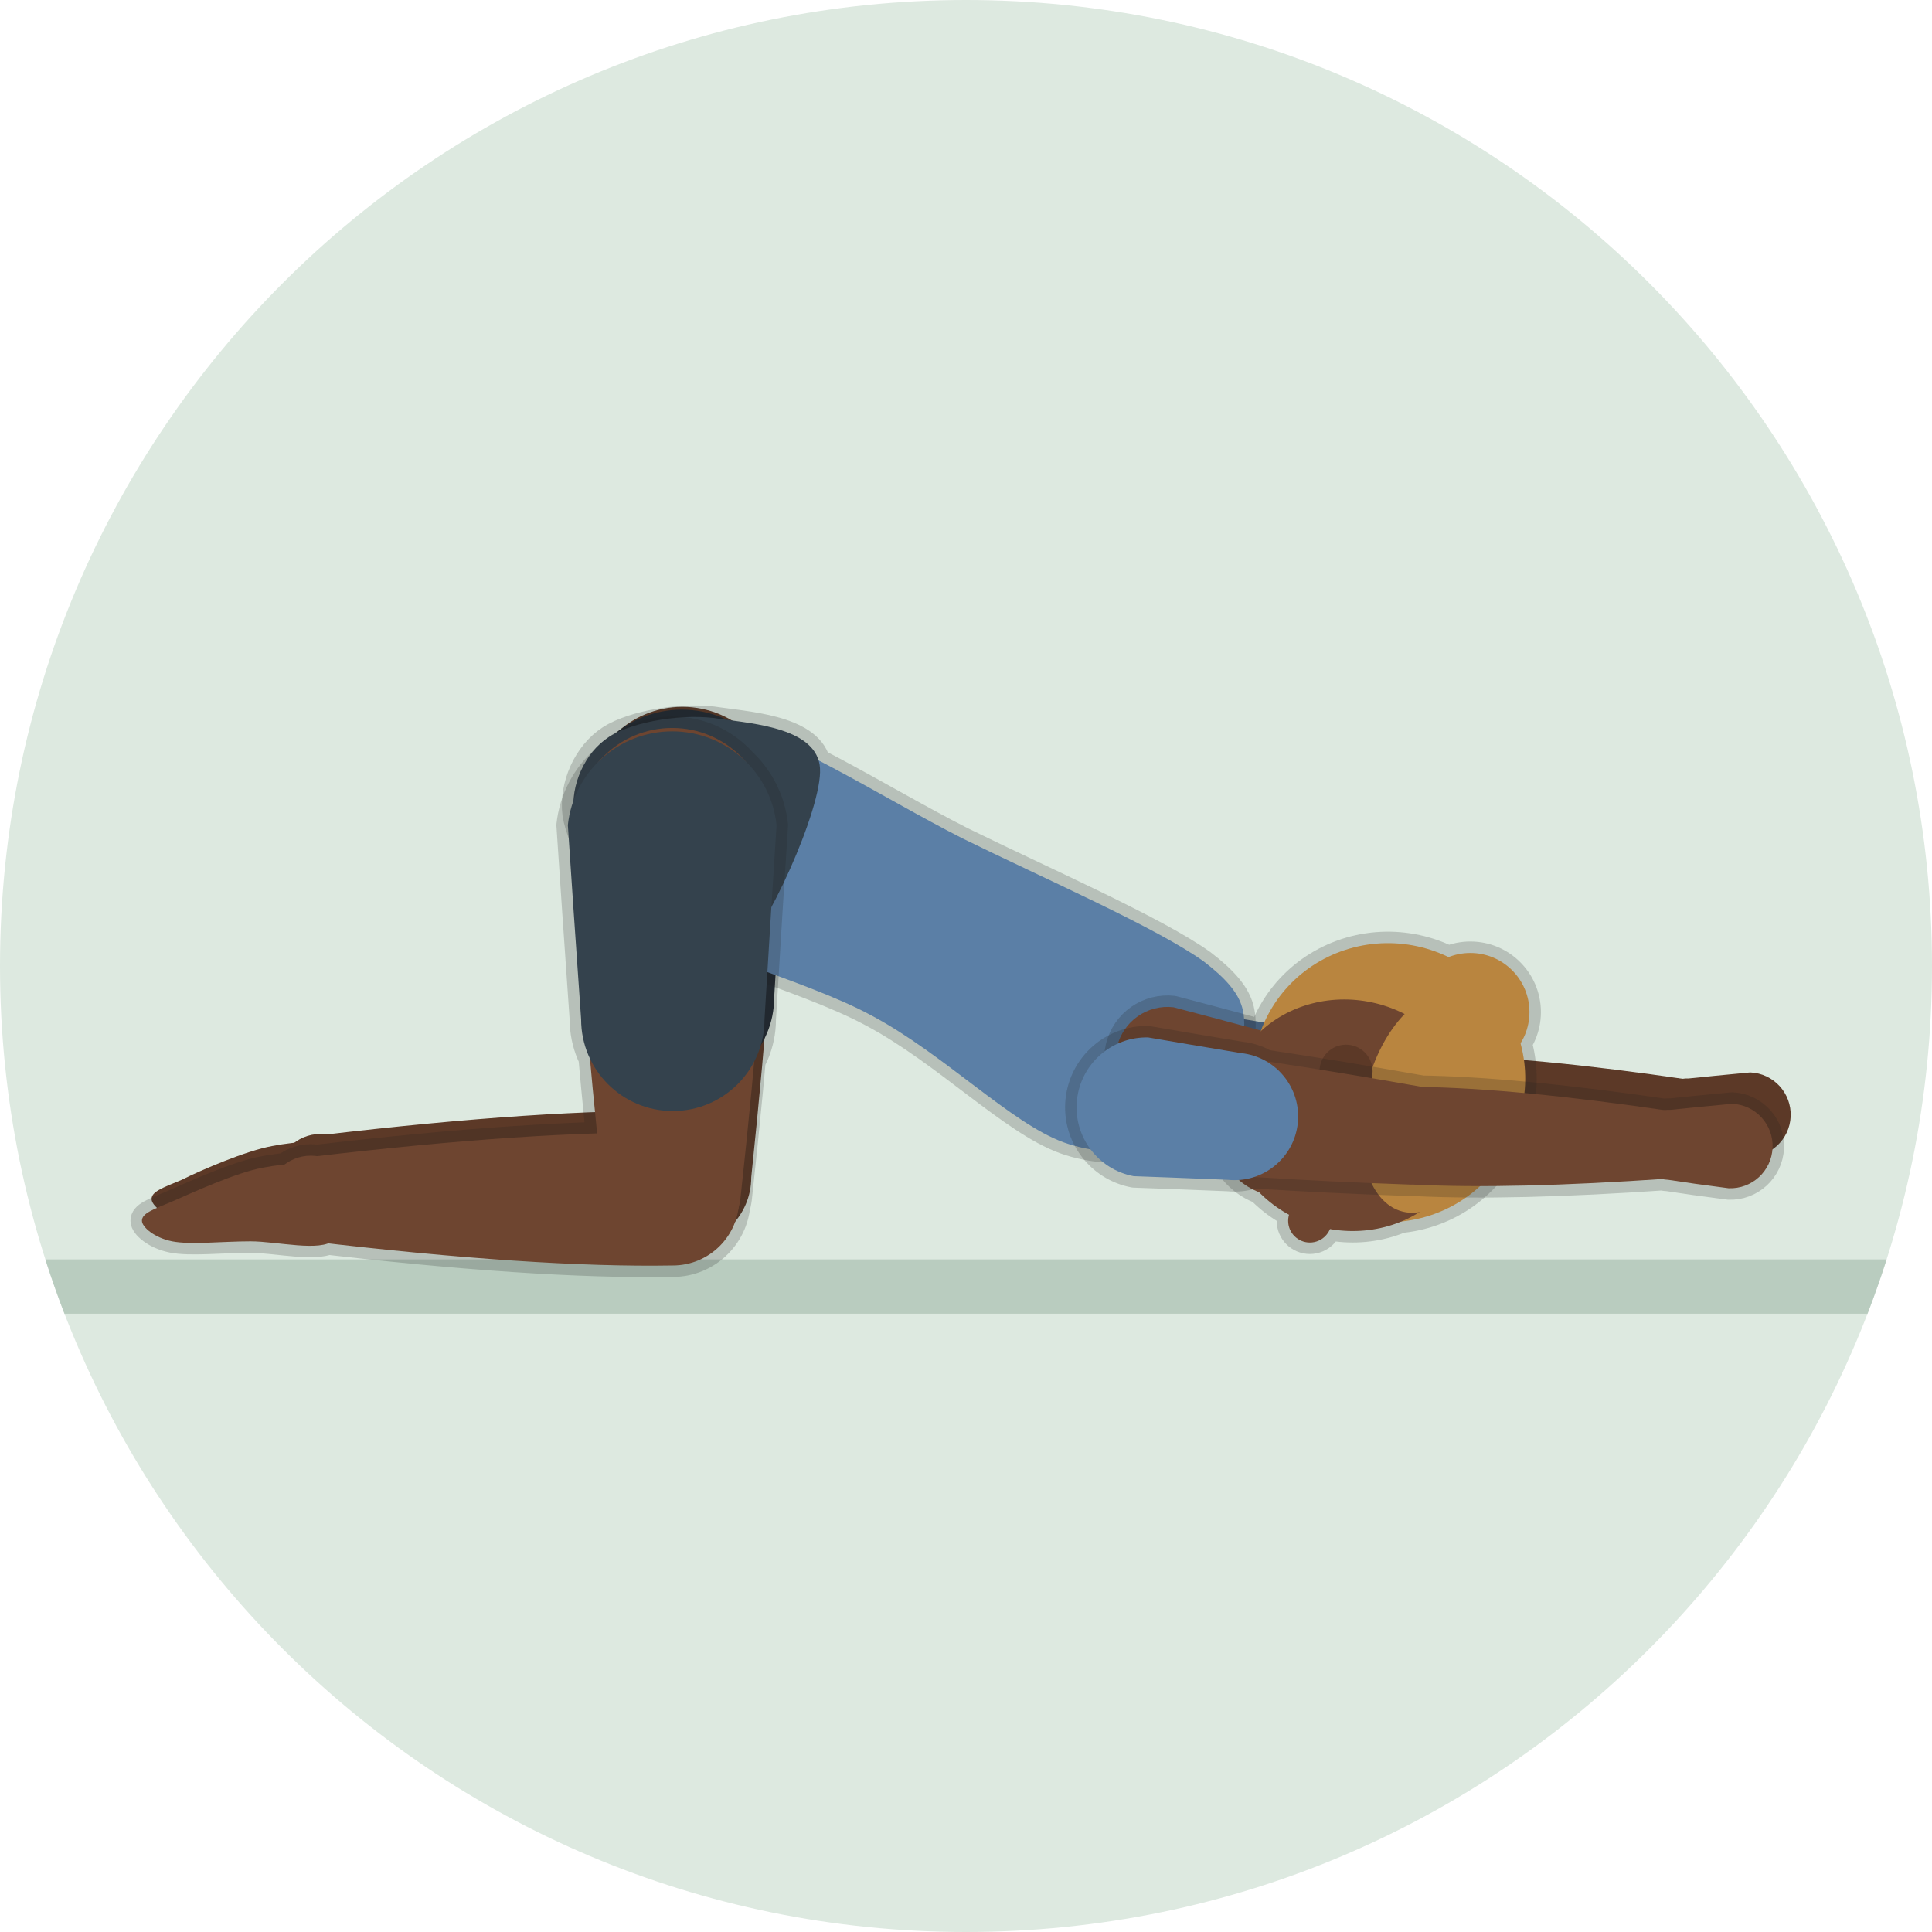
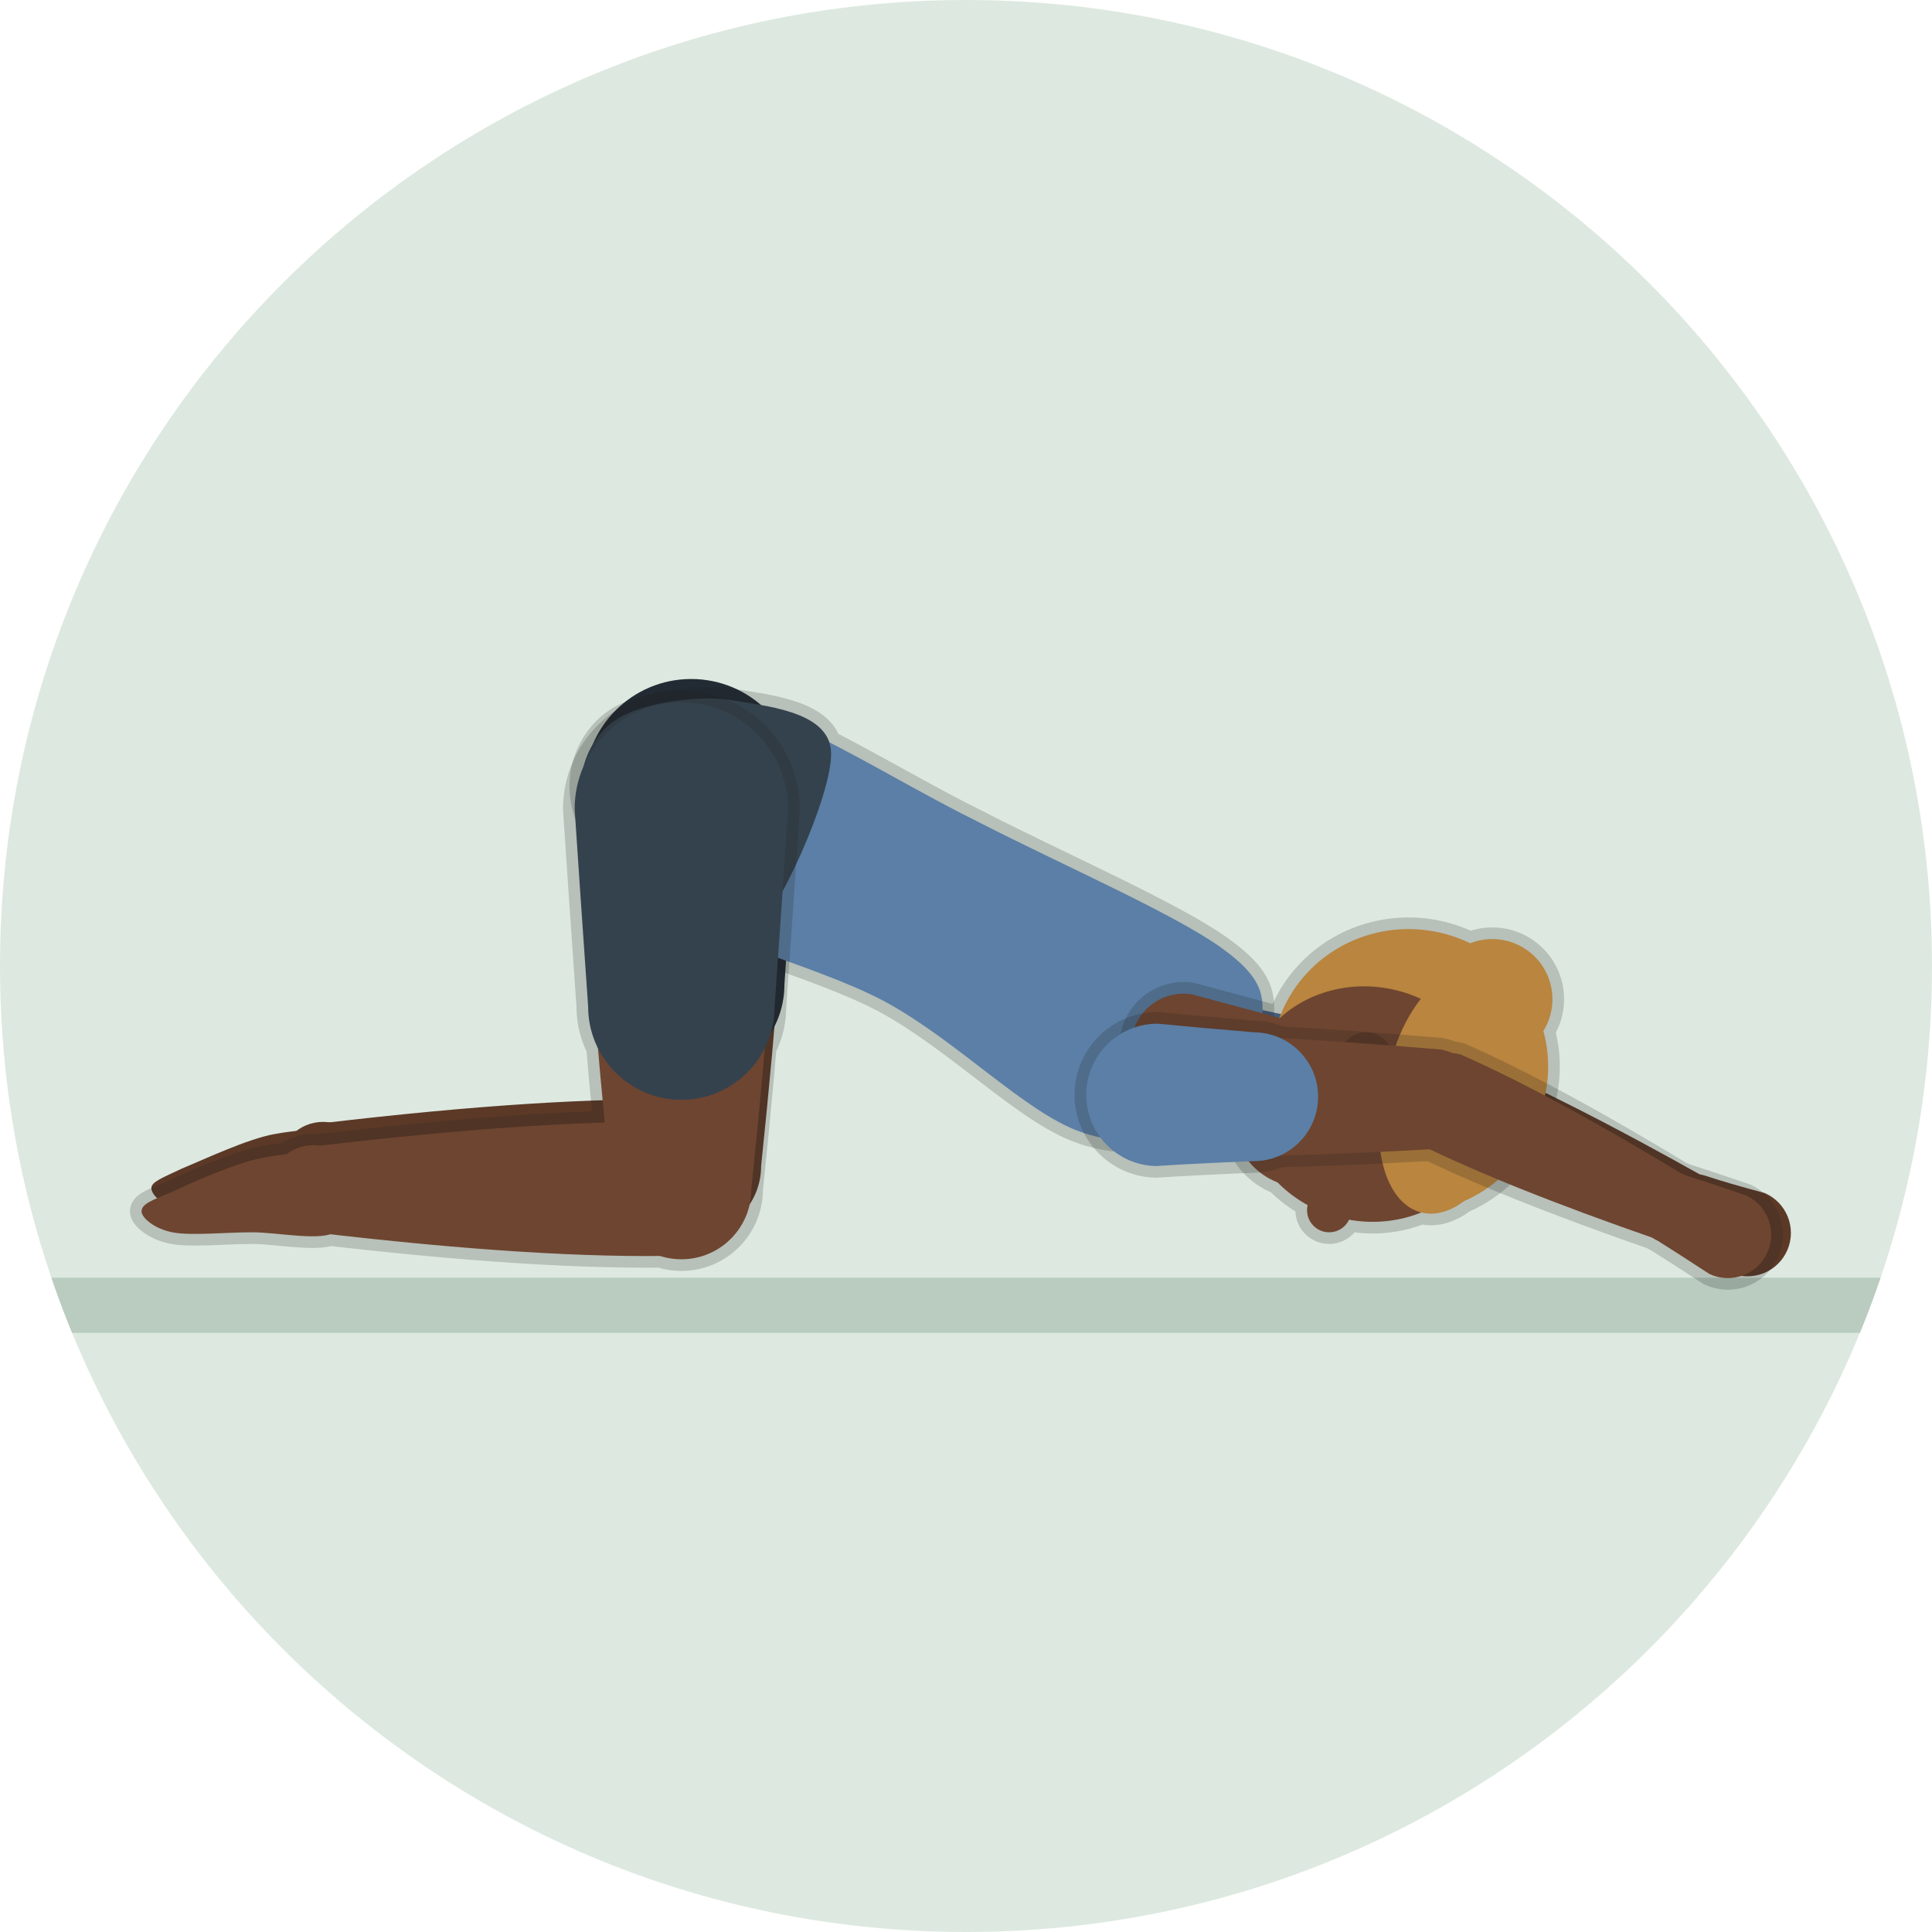
<svg xmlns="http://www.w3.org/2000/svg" viewBox="0 0 200 200" width="400" height="400" role="img" aria-label="Kneeling figure in profile with hips above knees, arms stretched forward and chest lowered to the floor.">
  <circle cx="100" cy="100" r="100" fill="#DDE9E0" />
  <clipPath id="c77m1xx">
    <circle cx="100" cy="100" r="100" />
  </clipPath>
  <g clip-path="url(#c77m1xx)">
-     <g transform="translate(100.0 131.0) scale(1.249)">
-       <rect x="-78.833" y="-0.5" width="157.665" height="4.5" rx="2.2" fill="#B9CCBF" />
+     <g transform="translate(100.0 132.9) scale(1.270)">
+       <rect x="-77.698" y="-0.5" width="155.396" height="4.5" rx="2.2" fill="#B9CCBF" />
      <g>
-         <path d="M15.4 -10.8Q24.1 -9.8 38.4 -9.3A4.1 4.1 0 0 0 39.3 -17.4Q25.2 -19.9 16.5 -20.8A5.0 5.0 0 0 0 15.4 -10.8Z" fill="#5C3927" />
-         <path d="M15.4 -10.0Q18.3 -9.9 23.2 -9.7A5.2 5.2 0 0 0 24.3 -20.2Q19.5 -21.0 16.6 -21.5A5.8 5.8 0 0 0 15.4 -10.0Z" fill="#4C6D91" />
-         <path d="M38.7 -9.3Q46.7 -8.9 59.7 -9.8A2.8 2.8 0 0 0 59.9 -15.4Q47.0 -17.3 39.0 -17.4A4.1 4.1 0 0 0 38.7 -9.3Z" fill="#5C3927" />
-         <path d="M59.7 -9.7Q61.6 -9.4 64.7 -9.0A3.5 3.5 0 0 0 65.0 -16.0Q61.8 -15.7 59.9 -15.5A2.9 2.9 0 0 0 59.7 -9.7Z" fill="#5C3927" />
+         <path d="M16.3 -13.0Q25.0 -11.7 39.2 -10.5A4.1 4.1 0 0 0 40.5 -18.5Q26.5 -21.7 17.9 -23.0A5.0 5.0 0 0 0 16.3 -13.0Z" fill="#5C3927" />
+         <path d="M16.2 -12.3Q19.2 -12.0 24.0 -11.6A5.2 5.2 0 0 0 25.6 -22.0Q20.9 -23.0 18.0 -23.7A5.8 5.8 0 0 0 16.2 -12.3Z" fill="#4C6D91" />
+         <path d="M38.2 -10.7Q45.5 -7.5 58.0 -3.6A2.8 2.8 0 0 0 60.2 -8.7Q48.8 -15.1 41.5 -18.2A4.1 4.1 0 0 0 38.2 -10.7Z" fill="#5C3927" />
+         <path d="M58.0 -3.5Q59.6 -2.5 62.3 -0.9A3.5 3.5 0 0 0 65.1 -7.4Q62.1 -8.2 60.3 -8.8A2.9 2.9 0 0 0 58.0 -3.5Z" fill="#5C3927" />
      </g>
      <g>
-         <path d="M-23.5 -12.8Q-34.9 -13.0 -53.5 -10.8A3.5 3.5 0 0 0 -53.5 -3.8Q-34.9 -1.6 -23.5 -1.9A5.5 5.5 0 0 0 -23.5 -12.8Z" fill="#5C3927" />
-         <path d="M-31.5 -38.3Q-31.2 -26.5 -29.2 -7.3A5.7 5.7 0 0 0 -17.8 -7.3Q-15.8 -26.5 -15.5 -38.3A8.0 8.0 0 0 0 -31.5 -38.3Z" fill="#5C3927" />
-         <path d="M-32.2 -38.3Q-31.8 -32.2 -31.1 -22.2A7.6 7.6 0 0 0 -15.9 -22.2Q-15.3 -32.2 -14.9 -38.3A8.7 8.7 0 0 0 -32.2 -38.3Z" fill="#222B33" />
-         <path d="M-53.5 -3.7A3.6 3.6 0.0 1 0 -53.5 -10.9A3.6 3.6 0.0 1 0 -53.5 -3.7Z" fill="#5C3927" />
-         <path d="M-52.0 -9.5C-51.0 -8.5 -50.5 -4.9 -51.6 -3.9C-52.7 -3.0 -56.3 -3.8 -58.5 -3.8C-60.8 -3.8 -63.5 -3.5 -65.0 -3.8C-66.5 -4.1 -67.5 -5.0 -67.5 -5.5C-67.5 -6.1 -66.7 -6.4 -65.0 -7.1C-63.4 -7.9 -59.7 -9.5 -57.5 -9.9C-55.4 -10.3 -53.0 -10.5 -52.0 -9.5Z" fill="#5C3927" />
+         <path d="M-22.4 -15.0Q-33.8 -15.3 -52.4 -13.1A3.5 3.5 0 0 0 -52.4 -6.1Q-33.8 -3.8 -22.4 -4.1A5.5 5.5 0 0 0 -22.4 -15.0Z" fill="#5C3927" />
+         <path d="M-30.4 -40.6Q-30.1 -28.8 -28.1 -9.6A5.7 5.7 0 0 0 -16.7 -9.6Q-14.7 -28.8 -14.4 -40.6A8.0 8.0 0 0 0 -30.4 -40.6Z" fill="#5C3927" />
+         <path d="M-31.1 -40.6Q-30.6 -34.4 -30.0 -24.4A7.6 7.6 0 0 0 -14.8 -24.4Q-14.1 -34.4 -13.7 -40.6A8.7 8.7 0 0 0 -31.1 -40.6Z" fill="#222B33" />
+         <path d="M-52.4 -6.0A3.6 3.6 0.0 1 0 -52.4 -13.2A3.6 3.6 0.0 1 0 -52.4 -6.0Z" fill="#5C3927" />
+         <path d="M-50.9 -11.8C-49.9 -10.8 -49.4 -7.1 -50.5 -6.2C-51.6 -5.2 -55.2 -6.1 -57.4 -6.1C-59.6 -6.0 -62.4 -5.8 -63.9 -6.1C-65.4 -6.3 -66.4 -7.2 -66.4 -7.8C-66.4 -8.3 -65.6 -8.6 -63.9 -9.4C-62.2 -10.1 -58.6 -11.8 -56.4 -12.2C-54.2 -12.6 -51.9 -12.8 -50.9 -11.8Z" fill="#5C3927" />
      </g>
      <g>
-         <path d="M-20.5 -45.1C-15.6 -44.4 -7.0 -38.8 -0.3 -35.4C6.4 -32.1 15.8 -28.0 19.7 -25.2C23.5 -22.3 23.1 -20.8 23.0 -18.5C22.9 -16.2 21.5 -12.7 19.1 -11.3C16.6 -9.9 12.6 -8.6 8.1 -10.2C3.7 -11.8 -1.8 -17.5 -7.8 -20.7C-13.7 -23.9 -23.8 -26.2 -27.5 -29.4C-31.2 -32.6 -31.0 -37.4 -29.9 -40.1C-28.7 -42.7 -25.4 -45.9 -20.5 -45.1ZM-20.4 -45.3C-17.5 -44.9 -12.3 -44.5 -12.1 -41.2C-11.9 -37.9 -16.6 -27.5 -19.1 -25.4C-21.7 -23.4 -25.4 -27.1 -27.6 -29.1C-29.8 -31.1 -32.1 -34.9 -32.5 -37.4C-32.8 -39.8 -31.6 -42.5 -29.6 -43.8C-27.6 -45.1 -23.3 -45.8 -20.4 -45.3Z" fill="#1E1F1D" stroke="#1E1F1D" stroke-width="1.9" stroke-linejoin="round" opacity="0.2" />
-         <path d="M-20.5 -45.1C-15.6 -44.4 -7.0 -38.8 -0.3 -35.4C6.4 -32.1 15.8 -28.0 19.7 -25.2C23.5 -22.3 23.1 -20.8 23.0 -18.5C22.9 -16.2 21.5 -12.7 19.1 -11.3C16.6 -9.9 12.6 -8.6 8.1 -10.2C3.7 -11.8 -1.8 -17.5 -7.8 -20.7C-13.7 -23.9 -23.8 -26.2 -27.5 -29.4C-31.2 -32.6 -31.0 -37.4 -29.9 -40.1C-28.7 -42.7 -25.4 -45.9 -20.5 -45.1Z" fill="#5B7FA6" />
-         <path d="M-20.4 -45.3C-17.5 -44.9 -12.3 -44.5 -12.1 -41.2C-11.9 -37.9 -16.6 -27.5 -19.1 -25.4C-21.7 -23.4 -25.4 -27.1 -27.6 -29.1C-29.8 -31.1 -32.1 -34.9 -32.5 -37.4C-32.8 -39.8 -31.6 -42.5 -29.6 -43.8C-27.6 -45.1 -23.3 -45.8 -20.4 -45.3Z" fill="#34424D" />
+         <path d="M-19.4 -47.4C-14.4 -46.6 -5.8 -41.0 0.9 -37.7C7.5 -34.3 16.9 -30.2 20.8 -27.4C24.7 -24.6 24.2 -23.1 24.1 -20.8C24.0 -18.5 22.7 -14.9 20.2 -13.5C17.7 -12.1 13.7 -10.8 9.3 -12.4C4.8 -14.0 -0.7 -19.8 -6.6 -23.0C-12.6 -26.2 -22.7 -28.4 -26.4 -31.6C-30.0 -34.8 -29.9 -39.7 -28.7 -42.3C-27.6 -44.9 -24.3 -48.1 -19.4 -47.4ZM-19.3 -47.6C-16.4 -47.1 -11.2 -46.7 -11.0 -43.4C-10.8 -40.1 -15.4 -29.7 -18.0 -27.7C-20.6 -25.7 -24.3 -29.3 -26.5 -31.3C-28.7 -33.3 -31.0 -37.2 -31.3 -39.6C-31.7 -42.1 -30.5 -44.7 -28.5 -46.0C-26.5 -47.3 -22.2 -48.0 -19.3 -47.6Z" fill="#1E1F1D" stroke="#1E1F1D" stroke-width="1.9" stroke-linejoin="round" opacity="0.2" />
+         <path d="M-19.4 -47.4C-14.4 -46.6 -5.8 -41.0 0.9 -37.7C7.5 -34.3 16.9 -30.2 20.8 -27.4C24.7 -24.6 24.2 -23.1 24.1 -20.8C24.0 -18.5 22.7 -14.9 20.2 -13.5C17.7 -12.1 13.7 -10.8 9.3 -12.4C4.8 -14.0 -0.7 -19.8 -6.6 -23.0C-12.6 -26.2 -22.7 -28.4 -26.4 -31.6C-30.0 -34.8 -29.9 -39.7 -28.7 -42.3C-27.6 -44.9 -24.3 -48.1 -19.4 -47.4Z" fill="#5B7FA6" />
+         <path d="M-19.3 -47.6C-16.4 -47.1 -11.2 -46.7 -11.0 -43.4C-10.8 -40.1 -15.4 -29.7 -18.0 -27.7C-20.6 -25.7 -24.3 -29.3 -26.5 -31.3C-28.7 -33.3 -31.0 -37.2 -31.3 -39.6C-31.7 -42.1 -30.5 -44.7 -28.5 -46.0C-26.5 -47.3 -22.2 -48.0 -19.3 -47.6Z" fill="#34424D" />
      </g>
      <g>
-         <path d="M15.2 -13.1Q21.3 -11.6 31.2 -9.4A4.0 4.0 0 0 0 33.2 -17.1Q23.3 -19.8 17.2 -21.4A4.3 4.3 0 0 0 15.2 -13.1ZM41.8 -16.1A4.9 4.9 0.0 1 0 41.8 -25.9A4.9 4.9 0.0 1 0 41.8 -16.1ZM24.0 -17.9A11.1 11.3 104.0 1 0 45.9 -12.4A11.1 11.3 104.0 1 0 24.0 -17.9ZM21.8 -14.9A9.4 10.2 104.0 1 0 41.6 -10.0A9.4 10.2 104.0 1 0 21.8 -14.9ZM26.3 -5.7A5.6 5.6 0.0 1 0 26.3 -16.9A5.6 5.6 0.0 1 0 26.3 -5.7ZM28.5 -1.9A1.8 1.8 0.0 1 0 28.5 -5.5A1.8 1.8 0.0 1 0 28.5 -1.9ZM33.2 -14.8A9.3 5.4 104.0 1 0 43.7 -12.2A9.3 5.4 104.0 1 0 33.2 -14.8ZM31.5 -13.9A2.2 2.2 0.0 1 0 31.5 -18.3A2.2 2.2 0.0 1 0 31.5 -13.9Z" fill="#1E1F1D" stroke="#1E1F1D" stroke-width="1.9" stroke-linejoin="round" opacity="0.2" />
-         <path d="M15.2 -13.1Q21.3 -11.6 31.2 -9.4A4.0 4.0 0 0 0 33.2 -17.1Q23.3 -19.8 17.2 -21.4A4.3 4.3 0 0 0 15.2 -13.1Z" fill="#6E4530" />
-         <path d="M41.8 -16.1A4.9 4.9 0.0 1 0 41.8 -25.9A4.9 4.9 0.0 1 0 41.8 -16.1Z" fill="#B9853F" />
-         <path d="M24.0 -17.9A11.1 11.3 104.0 1 0 45.9 -12.4A11.1 11.3 104.0 1 0 24.0 -17.9Z" fill="#B9853F" />
-         <path d="M21.8 -14.9A9.4 10.2 104.0 1 0 41.6 -10.0A9.4 10.2 104.0 1 0 21.8 -14.9Z" fill="#6E4530" />
-         <path d="M26.3 -5.7A5.6 5.6 0.0 1 0 26.3 -16.9A5.6 5.6 0.0 1 0 26.3 -5.7Z" fill="#6E4530" />
-         <path d="M28.5 -1.9A1.8 1.8 0.0 1 0 28.5 -5.5A1.8 1.8 0.0 1 0 28.5 -1.9Z" fill="#6E4530" />
-         <path d="M33.2 -14.8A9.3 5.4 104.0 1 0 43.7 -12.2A9.3 5.4 104.0 1 0 33.2 -14.8Z" fill="#B9853F" />
-         <path d="M31.5 -13.9A2.2 2.2 0.0 1 0 31.5 -18.3A2.2 2.2 0.0 1 0 31.5 -13.9Z" fill="#5C3927" />
+         <path d="M16.3 -15.3Q22.4 -13.9 32.4 -11.6A4.0 4.0 0 0 0 34.3 -19.3Q24.4 -22.0 18.4 -23.6A4.3 4.3 0 0 0 16.3 -15.3ZM42.9 -18.3A4.9 4.9 0.0 1 0 42.9 -28.1A4.9 4.9 0.0 1 0 42.9 -18.3ZM25.1 -20.1A11.1 11.3 104.0 1 0 47.0 -14.6A11.1 11.3 104.0 1 0 25.1 -20.1ZM22.9 -17.1A9.4 10.2 104.0 1 0 42.7 -12.2A9.4 10.2 104.0 1 0 22.9 -17.1ZM27.4 -7.9A5.6 5.6 0.0 1 0 27.4 -19.1A5.6 5.6 0.0 1 0 27.4 -7.9ZM29.6 -4.2A1.8 1.8 0.0 1 0 29.6 -7.8A1.8 1.8 0.0 1 0 29.6 -4.2ZM34.4 -17.1A9.3 5.4 104.0 1 0 44.8 -14.4A9.3 5.4 104.0 1 0 34.4 -17.1ZM32.6 -16.1A2.2 2.2 0.0 1 0 32.6 -20.5A2.2 2.2 0.0 1 0 32.6 -16.1Z" fill="#1E1F1D" stroke="#1E1F1D" stroke-width="1.9" stroke-linejoin="round" opacity="0.2" />
+         <path d="M16.3 -15.3Q22.4 -13.9 32.4 -11.6A4.0 4.0 0 0 0 34.3 -19.3Q24.4 -22.0 18.4 -23.6A4.3 4.3 0 0 0 16.3 -15.3Z" fill="#6E4530" />
+         <path d="M42.9 -18.3A4.9 4.9 0.0 1 0 42.9 -28.1A4.9 4.9 0.0 1 0 42.9 -18.3Z" fill="#B9853F" />
+         <path d="M25.1 -20.1A11.1 11.3 104.0 1 0 47.0 -14.6A11.1 11.3 104.0 1 0 25.1 -20.1Z" fill="#B9853F" />
+         <path d="M22.9 -17.1A9.4 10.2 104.0 1 0 42.7 -12.2A9.4 10.2 104.0 1 0 22.9 -17.1Z" fill="#6E4530" />
+         <path d="M27.4 -7.9A5.6 5.6 0.0 1 0 27.4 -19.1A5.6 5.6 0.0 1 0 27.4 -7.9Z" fill="#6E4530" />
+         <path d="M29.6 -4.2A1.8 1.8 0.0 1 0 29.6 -7.8A1.8 1.8 0.0 1 0 29.6 -4.2Z" fill="#6E4530" />
+         <path d="M34.4 -17.1A9.3 5.4 104.0 1 0 44.8 -14.4A9.3 5.4 104.0 1 0 34.4 -17.1Z" fill="#B9853F" />
+         <path d="M32.6 -16.1A2.2 2.2 0.0 1 0 32.6 -20.5A2.2 2.2 0.0 1 0 32.6 -16.1Z" fill="#5C3927" />
      </g>
      <g>
-         <path d="M-24.3 -11.0Q-35.7 -11.2 -54.3 -9.0A3.5 3.5 0 0 0 -54.3 -2.0Q-35.7 0.2 -24.3 -0.0A5.5 5.5 0 0 0 -24.3 -11.0ZM-32.4 -36.5Q-32.1 -24.7 -30.0 -5.5A5.7 5.7 0 0 0 -18.7 -5.5Q-16.6 -24.7 -16.3 -36.5A8.0 8.0 0 0 0 -32.4 -36.5ZM-33.0 -36.5Q-32.6 -30.4 -31.9 -20.4A7.6 7.6 0 0 0 -16.7 -20.4Q-16.1 -30.4 -15.7 -36.5A8.7 8.7 0 0 0 -33.0 -36.5ZM-54.3 -1.9A3.6 3.6 0.0 1 0 -54.3 -9.1A3.6 3.6 0.0 1 0 -54.3 -1.9ZM-52.8 -7.7C-51.8 -6.7 -51.3 -3.1 -52.4 -2.1C-53.5 -1.1 -57.1 -2.0 -59.3 -2.0C-61.6 -2.0 -64.3 -1.7 -65.8 -2.0C-67.3 -2.3 -68.3 -3.2 -68.3 -3.7C-68.3 -4.3 -67.5 -4.6 -65.8 -5.3C-64.2 -6.0 -60.5 -7.7 -58.3 -8.1C-56.2 -8.5 -53.8 -8.7 -52.8 -7.7Z" fill="#1E1F1D" stroke="#1E1F1D" stroke-width="1.9" stroke-linejoin="round" opacity="0.2" />
-         <path d="M-24.3 -11.0Q-35.7 -11.2 -54.3 -9.0A3.5 3.5 0 0 0 -54.3 -2.0Q-35.7 0.2 -24.3 -0.0A5.5 5.5 0 0 0 -24.3 -11.0Z" fill="#6E4530" />
-         <path d="M-32.4 -36.5Q-32.1 -24.7 -30.0 -5.5A5.7 5.7 0 0 0 -18.7 -5.5Q-16.6 -24.7 -16.3 -36.5A8.0 8.0 0 0 0 -32.4 -36.5Z" fill="#6E4530" />
-         <path d="M-33.0 -36.5Q-32.6 -30.4 -31.9 -20.4A7.6 7.6 0 0 0 -16.7 -20.4Q-16.1 -30.4 -15.7 -36.5A8.7 8.7 0 0 0 -33.0 -36.5Z" fill="#34424D" />
-         <path d="M-54.3 -1.9A3.6 3.6 0.0 1 0 -54.3 -9.1A3.6 3.6 0.0 1 0 -54.3 -1.9Z" fill="#6E4530" />
-         <path d="M-52.8 -7.7C-51.8 -6.7 -51.3 -3.1 -52.4 -2.1C-53.5 -1.1 -57.1 -2.0 -59.3 -2.0C-61.6 -2.0 -64.3 -1.7 -65.8 -2.0C-67.3 -2.3 -68.3 -3.2 -68.3 -3.7C-68.3 -4.3 -67.5 -4.6 -65.8 -5.3C-64.2 -6.0 -60.5 -7.7 -58.3 -8.1C-56.2 -8.5 -53.8 -8.7 -52.8 -7.7Z" fill="#6E4530" />
+         <path d="M-23.2 -13.2Q-34.6 -13.4 -53.2 -11.2A3.5 3.5 0 0 0 -53.2 -4.2Q-34.6 -2.0 -23.2 -2.3A5.5 5.5 0 0 0 -23.2 -13.2ZM-31.2 -38.7Q-30.9 -26.9 -28.9 -7.7A5.7 5.7 0 0 0 -17.5 -7.7Q-15.5 -26.9 -15.2 -38.7A8.0 8.0 0 0 0 -31.2 -38.7ZM-31.9 -38.7Q-31.5 -32.6 -30.8 -22.6A7.6 7.6 0 0 0 -15.6 -22.6Q-14.9 -32.6 -14.5 -38.7A8.7 8.7 0 0 0 -31.9 -38.7ZM-53.2 -4.1A3.6 3.6 0.0 1 0 -53.2 -11.3A3.6 3.6 0.0 1 0 -53.2 -4.1ZM-51.7 -9.9C-50.7 -8.9 -50.2 -5.3 -51.3 -4.3C-52.4 -3.4 -56.0 -4.2 -58.2 -4.2C-60.4 -4.2 -63.2 -3.9 -64.7 -4.2C-66.2 -4.5 -67.2 -5.4 -67.2 -5.9C-67.2 -6.5 -66.4 -6.8 -64.7 -7.5C-63.0 -8.3 -59.4 -9.9 -57.2 -10.3C-55.0 -10.7 -52.7 -10.9 -51.7 -9.9Z" fill="#1E1F1D" stroke="#1E1F1D" stroke-width="1.9" stroke-linejoin="round" opacity="0.2" />
+         <path d="M-23.2 -13.2Q-34.6 -13.4 -53.2 -11.2A3.5 3.5 0 0 0 -53.2 -4.2Q-34.6 -2.0 -23.2 -2.3A5.5 5.5 0 0 0 -23.2 -13.2Z" fill="#6E4530" />
+         <path d="M-31.2 -38.7Q-30.9 -26.9 -28.9 -7.7A5.7 5.7 0 0 0 -17.5 -7.7Q-15.5 -26.9 -15.2 -38.7A8.0 8.0 0 0 0 -31.2 -38.7Z" fill="#6E4530" />
+         <path d="M-31.9 -38.7Q-31.5 -32.6 -30.8 -22.6A7.6 7.6 0 0 0 -15.6 -22.6Q-14.9 -32.6 -14.5 -38.7A8.7 8.7 0 0 0 -31.9 -38.7Z" fill="#34424D" />
+         <path d="M-53.2 -4.1A3.6 3.6 0.0 1 0 -53.2 -11.3A3.6 3.6 0.0 1 0 -53.2 -4.1Z" fill="#6E4530" />
+         <path d="M-51.7 -9.9C-50.7 -8.9 -50.2 -5.3 -51.3 -4.3C-52.4 -3.4 -56.0 -4.2 -58.2 -4.2C-60.4 -4.2 -63.2 -3.9 -64.7 -4.2C-66.2 -4.5 -67.2 -5.4 -67.2 -5.9C-67.2 -6.5 -66.4 -6.8 -64.7 -7.5C-63.0 -8.3 -59.4 -9.9 -57.2 -10.3C-55.0 -10.7 -52.7 -10.9 -51.7 -9.9Z" fill="#6E4530" />
      </g>
      <g>
-         <path d="M13.9 -8.2Q22.6 -7.2 36.9 -6.7A4.1 4.1 0 0 0 37.8 -14.8Q23.7 -17.3 15.0 -18.2A5.0 5.0 0 0 0 13.9 -8.2ZM13.9 -7.4Q16.8 -7.3 21.7 -7.1A5.2 5.2 0 0 0 22.8 -17.6Q18.0 -18.4 15.1 -18.9A5.8 5.8 0 0 0 13.9 -7.4ZM37.2 -6.7Q45.2 -6.3 58.2 -7.2A2.8 2.8 0 0 0 58.4 -12.8Q45.5 -14.7 37.5 -14.8A4.1 4.1 0 0 0 37.2 -6.7ZM58.2 -7.1Q60.1 -6.8 63.2 -6.4A3.5 3.5 0 0 0 63.5 -13.4Q60.3 -13.1 58.4 -12.9A2.9 2.9 0 0 0 58.2 -7.1Z" fill="#1E1F1D" stroke="#1E1F1D" stroke-width="1.9" stroke-linejoin="round" opacity="0.2" />
-         <path d="M13.9 -8.2Q22.6 -7.2 36.9 -6.7A4.1 4.1 0 0 0 37.8 -14.8Q23.7 -17.3 15.0 -18.2A5.0 5.0 0 0 0 13.9 -8.2Z" fill="#6E4530" />
-         <path d="M13.9 -7.4Q16.8 -7.3 21.7 -7.1A5.2 5.2 0 0 0 22.8 -17.6Q18.0 -18.4 15.1 -18.9A5.8 5.8 0 0 0 13.9 -7.4Z" fill="#5B7FA6" />
-         <path d="M37.2 -6.7Q45.2 -6.3 58.2 -7.2A2.8 2.8 0 0 0 58.4 -12.8Q45.5 -14.7 37.5 -14.8A4.1 4.1 0 0 0 37.2 -6.7Z" fill="#6E4530" />
-         <path d="M58.2 -7.1Q60.1 -6.8 63.2 -6.4A3.5 3.5 0 0 0 63.5 -13.4Q60.3 -13.1 58.4 -12.9A2.9 2.9 0 0 0 58.2 -7.1Z" fill="#6E4530" />
+         <path d="M15.5 -10.4Q24.3 -10.2 38.5 -11.0A4.1 4.1 0 0 0 38.7 -19.1Q24.4 -20.3 15.7 -20.4A5.0 5.0 0 0 0 15.5 -10.4ZM15.5 -9.6Q18.5 -9.8 23.4 -10.0A5.2 5.2 0 0 0 23.5 -20.5Q18.7 -20.9 15.7 -21.2A5.8 5.8 0 0 0 15.5 -9.6ZM36.9 -11.4Q44.0 -7.9 56.4 -3.6A2.8 2.8 0 0 0 58.8 -8.7Q47.6 -15.5 40.3 -18.7A4.1 4.1 0 0 0 36.9 -11.4ZM56.4 -3.5Q58.0 -2.5 60.6 -0.8A3.5 3.5 0 0 0 63.6 -7.2Q60.7 -8.2 58.8 -8.8A2.9 2.9 0 0 0 56.4 -3.5Z" fill="#1E1F1D" stroke="#1E1F1D" stroke-width="1.9" stroke-linejoin="round" opacity="0.2" />
+         <path d="M15.5 -10.4Q24.3 -10.2 38.5 -11.0A4.1 4.1 0 0 0 38.7 -19.1Q24.4 -20.3 15.7 -20.4A5.0 5.0 0 0 0 15.5 -10.4Z" fill="#6E4530" />
+         <path d="M15.5 -9.6Q18.5 -9.8 23.4 -10.0A5.2 5.2 0 0 0 23.5 -20.5Q18.7 -20.9 15.7 -21.2A5.8 5.8 0 0 0 15.5 -9.6Z" fill="#5B7FA6" />
+         <path d="M36.9 -11.4Q44.0 -7.9 56.4 -3.6A2.8 2.8 0 0 0 58.8 -8.7Q47.6 -15.5 40.3 -18.7A4.1 4.1 0 0 0 36.9 -11.4Z" fill="#6E4530" />
+         <path d="M56.4 -3.5Q58.0 -2.5 60.6 -0.8A3.5 3.5 0 0 0 63.6 -7.2Q60.7 -8.2 58.8 -8.8A2.9 2.9 0 0 0 56.4 -3.5Z" fill="#6E4530" />
      </g>
    </g>
  </g>
</svg>
